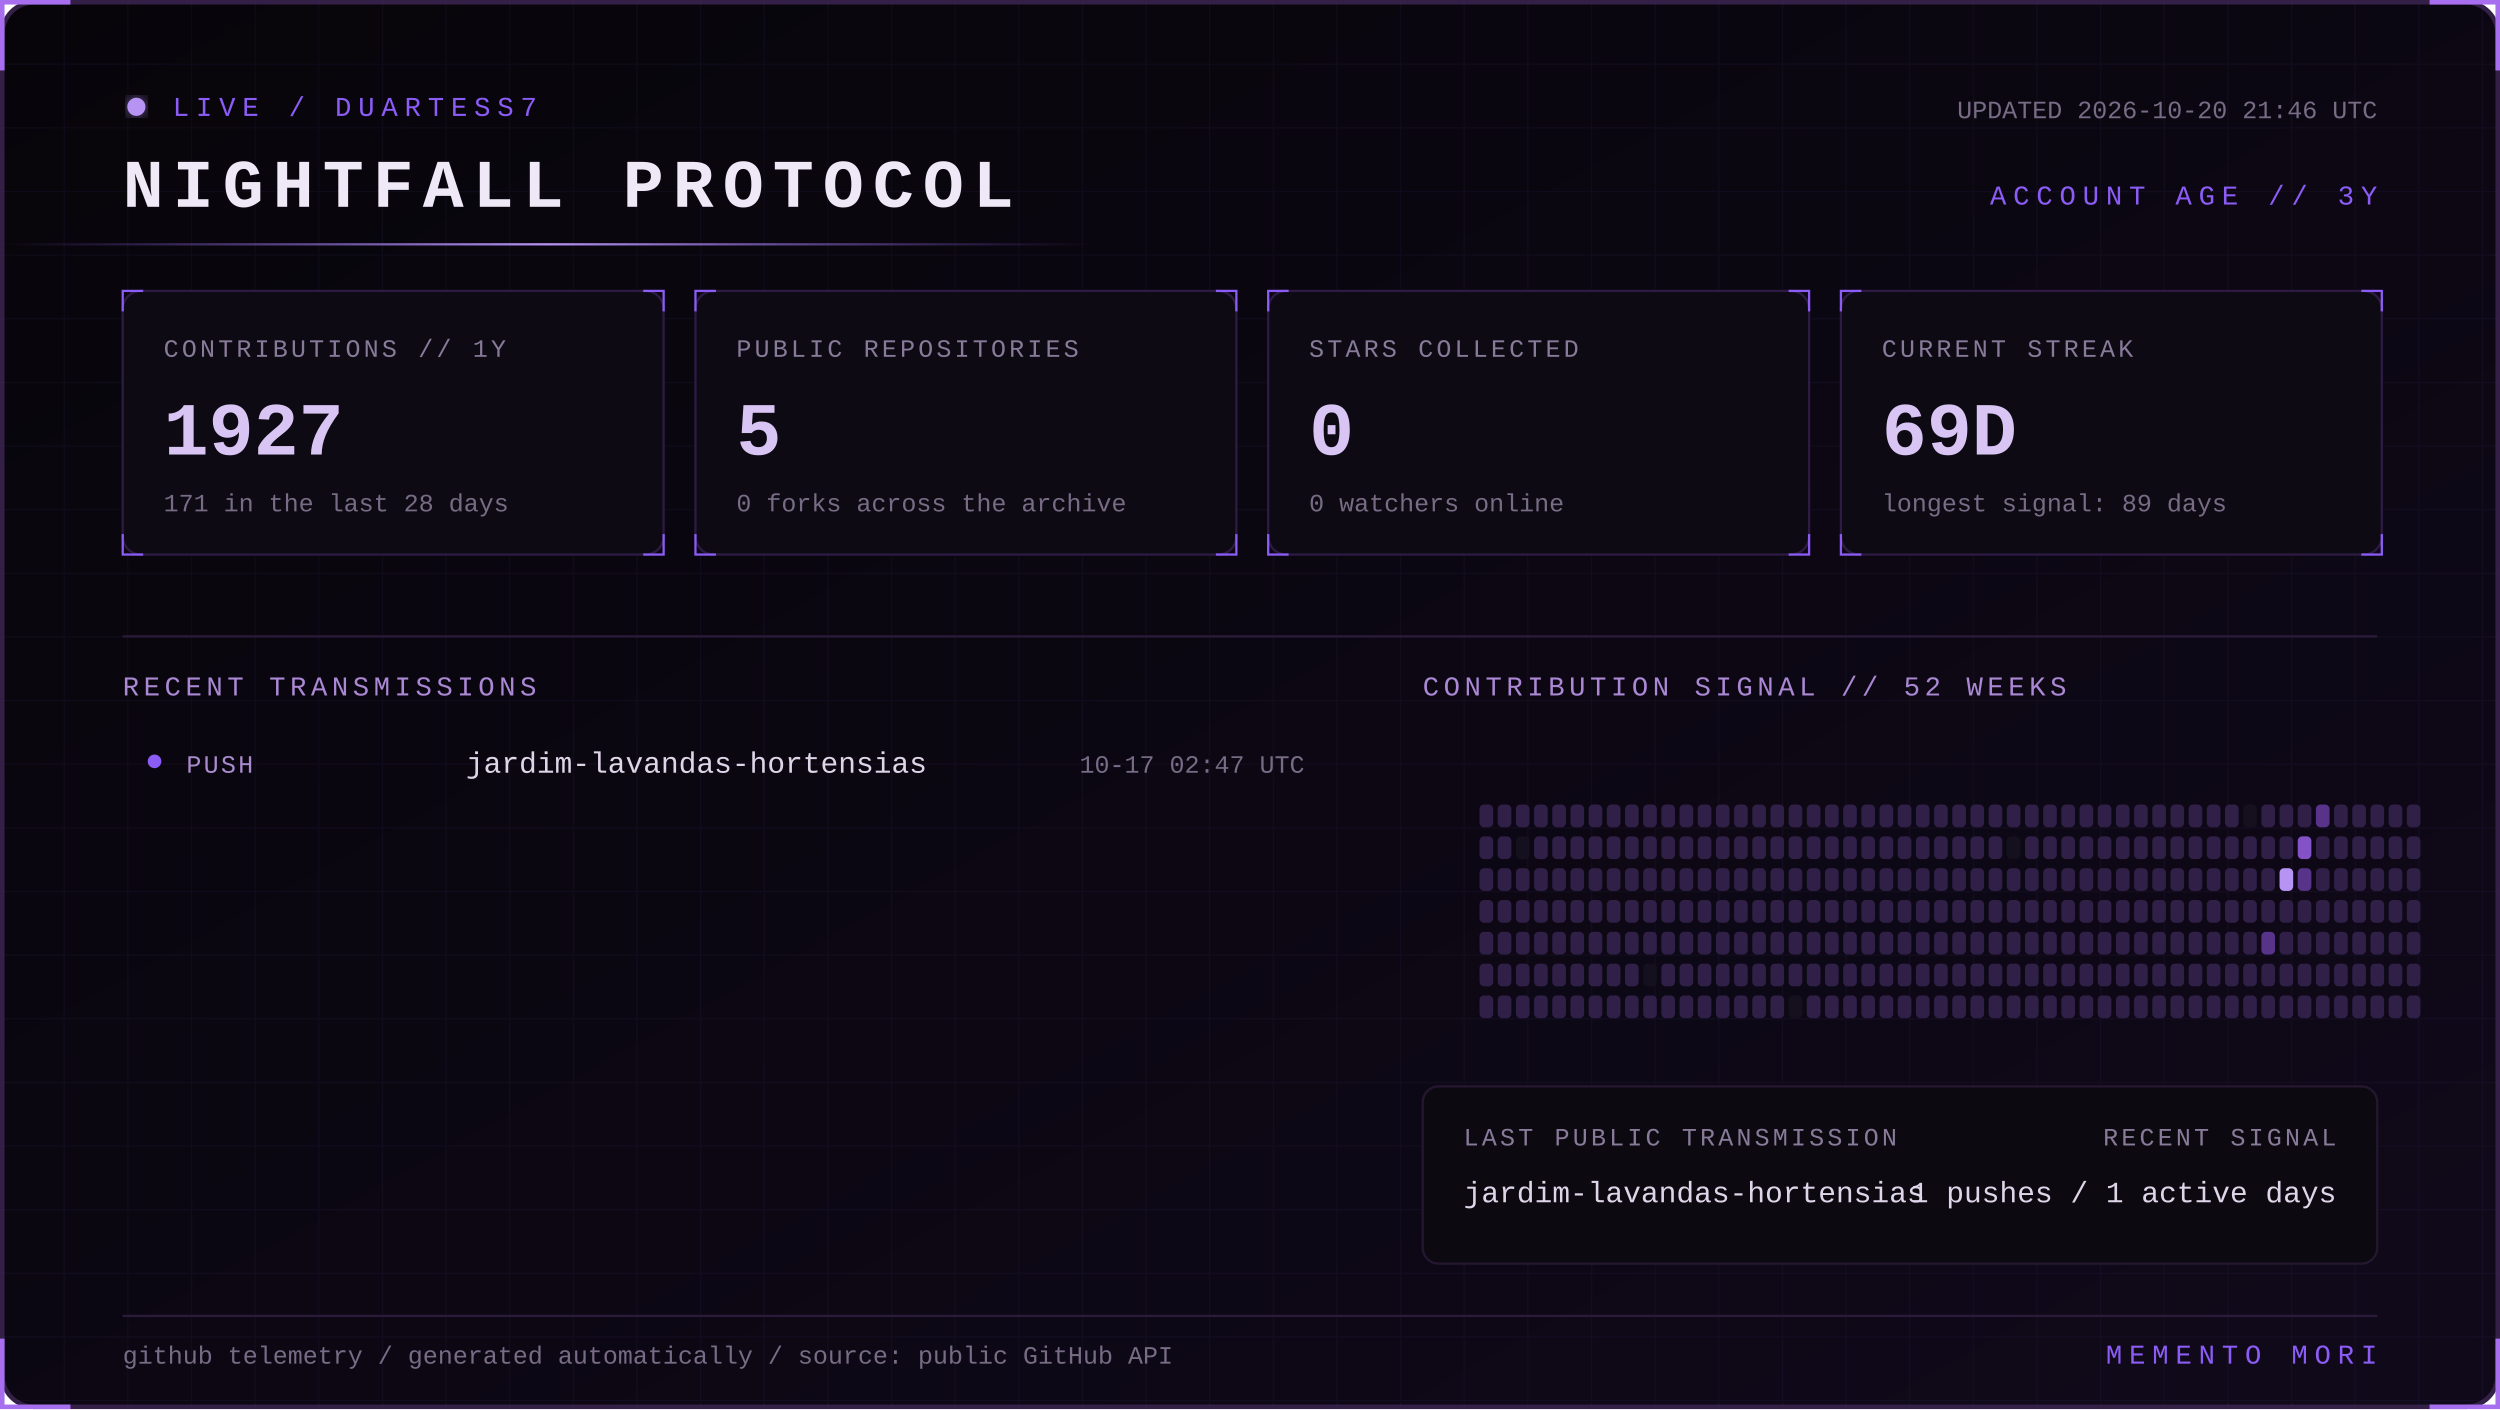
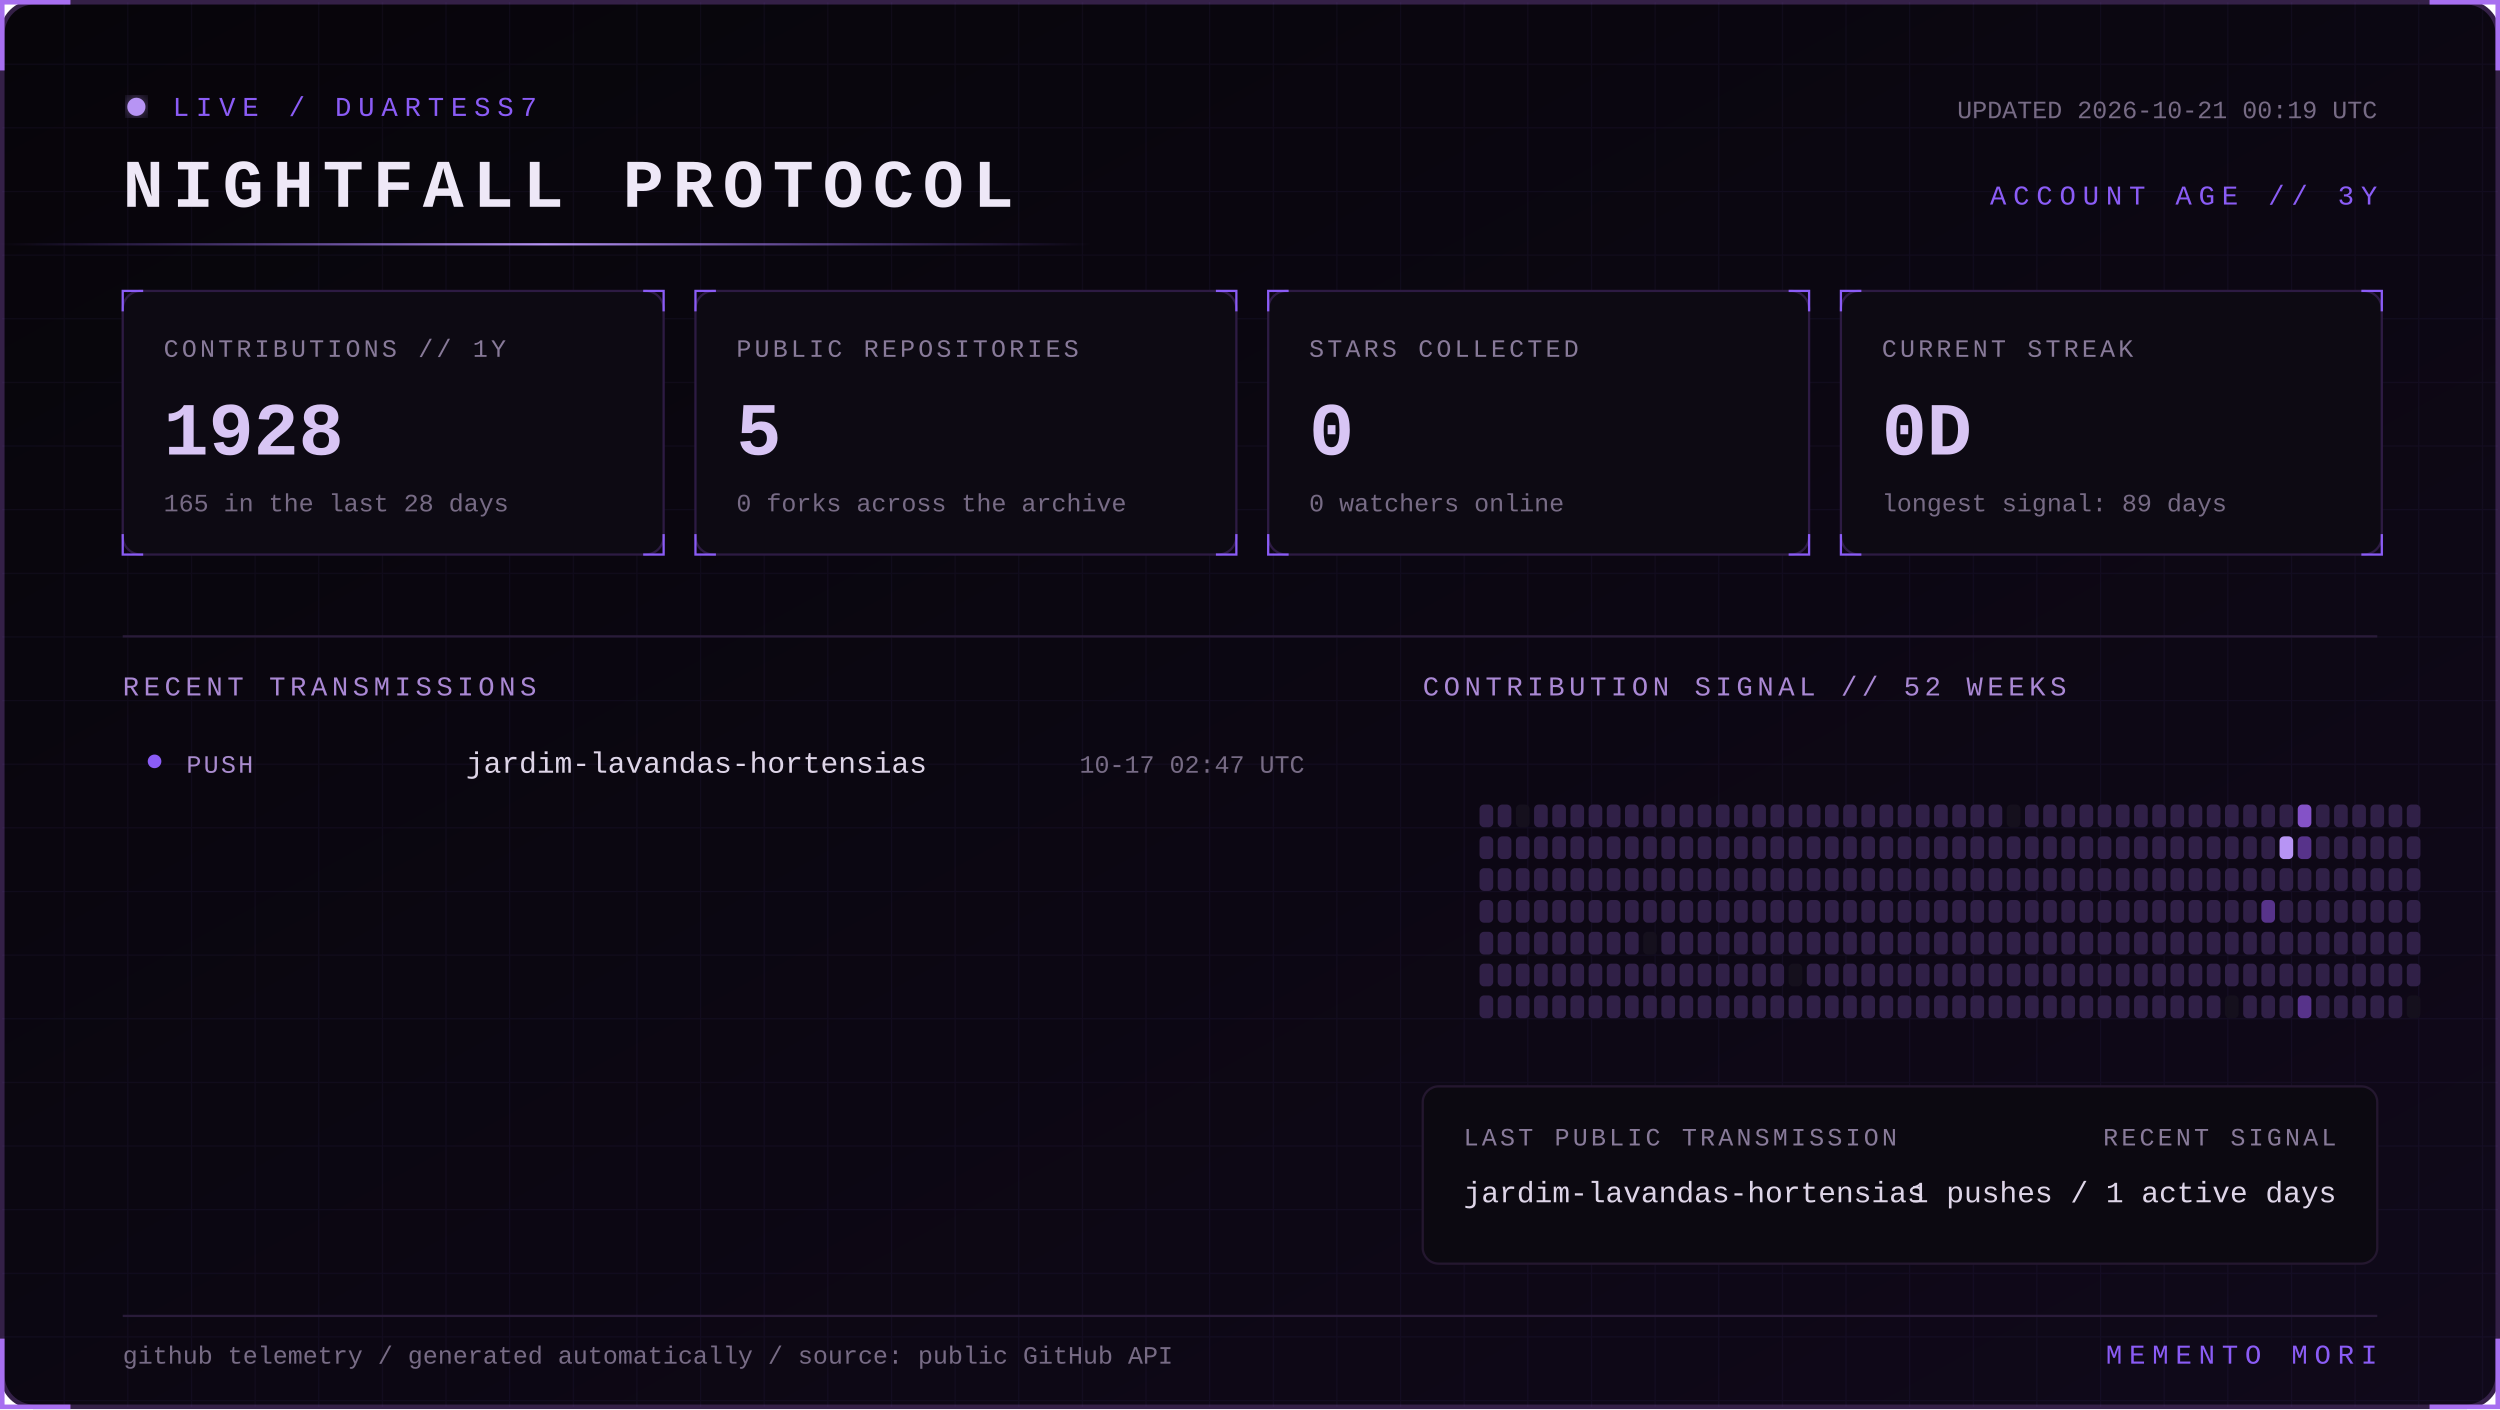
<svg xmlns="http://www.w3.org/2000/svg" width="1100" height="620" viewBox="0 0 1100 620" role="img" aria-labelledby="title desc">
  <defs>
    <linearGradient id="bg" x1="0" y1="0" x2="1" y2="1">
      <stop stop-color="#07050a" />
      <stop offset="1" stop-color="#10091a" />
    </linearGradient>
    <linearGradient id="beam">
      <stop stop-color="#8b5cf6" stop-opacity="0" />
      <stop offset=".5" stop-color="#b794f4" />
      <stop offset="1" stop-color="#8b5cf6" stop-opacity="0" />
    </linearGradient>
    <filter id="glow">
      <feGaussianBlur stdDeviation="4" result="b" />
      <feMerge>
        <feMergeNode in="b" />
        <feMergeNode in="SourceGraphic" />
      </feMerge>
    </filter>
    <pattern id="grid" width="28" height="28" patternUnits="userSpaceOnUse">
      <path d="M28 0H0V28" fill="none" stroke="#8b5cf6" stroke-opacity=".055" />
    </pattern>
    <style>
      text { font-family: Consolas, 'Courier New', monospace; }
      .kicker { fill:#8b5cf6; font-size:12px; letter-spacing:3px; }
      .title { fill:#eee8f7; font-size:30px; font-weight:700; letter-spacing:4px; }
      .label { fill:#887a99; font-size:11px; letter-spacing:1.4px; }
      .value { fill:#d8c5f4; font-size:33px; font-weight:700; }
      .detail,.pct { fill:#776b85; font-size:11px; }
      .section { fill:#aa88d4; font-size:12px; letter-spacing:2px; }
      .lang { fill:#ded5e8; font-size:13px; }
      .event { fill:#a98bce; font-size:11px; letter-spacing:1px; }
      .scan { animation:scan 5s linear infinite; }
      .blink { animation:blink 1.6s step-end infinite; }
      @keyframes scan { from { transform:translateX(-500px) } to { transform:translateX(1100px) } }
      @keyframes blink { 50% { opacity:.25 } }
    </style>
  </defs>
  <rect x="1" y="1" width="1098" height="618" rx="14" fill="url(#bg)" stroke="#342047" stroke-width="2" />
  <rect x="1" y="1" width="1098" height="618" rx="14" fill="url(#grid)" />
  <path d="M31 1H1v30 M1069 1h30v30 M1099 589v30h-30 M31 619H1v-30" stroke="#a76ff0" stroke-width="2" fill="none" />
  <g transform="translate(54 42)">
    <circle cx="6" cy="5" r="4" fill="#b794f4" filter="url(#glow)" class="blink" />
    <text x="22" y="9" class="kicker">LIVE / DUARTESS7</text>
    <text y="49" class="title">NIGHTFALL PROTOCOL</text>
-     <text x="992" y="10" text-anchor="end" class="detail">UPDATED 2026-10-20 21:46 UTC</text>
+     <text x="992" y="10" text-anchor="end" class="detail">UPDATED 2026-10-21 00:19 UTC</text>
    <text x="992" y="48" text-anchor="end" class="kicker">ACCOUNT AGE // 3Y</text>
  </g>
  <rect y="107" width="480" height="1" fill="url(#beam)" class="scan" />
  <g transform="translate(54 128)">
    <rect width="238" height="116" rx="8" fill="#0d0a13" stroke="#2d1b43" />
    <path d="M0 9V0h9 M229 0h9v9 M238 107v9h-9 M9 116H0v-9" stroke="#8b5cf6" fill="none" />
    <text x="18" y="29" class="label">CONTRIBUTIONS // 1Y</text>
-     <text x="18" y="72" class="value">1927</text>
-     <text x="18" y="97" class="detail">171 in the last 28 days</text>
+     <text x="18" y="72" class="value">1928</text>
+     <text x="18" y="97" class="detail">165 in the last 28 days</text>
  </g>
  <g transform="translate(306 128)">
    <rect width="238" height="116" rx="8" fill="#0d0a13" stroke="#2d1b43" />
    <path d="M0 9V0h9 M229 0h9v9 M238 107v9h-9 M9 116H0v-9" stroke="#8b5cf6" fill="none" />
    <text x="18" y="29" class="label">PUBLIC REPOSITORIES</text>
    <text x="18" y="72" class="value">5</text>
    <text x="18" y="97" class="detail">0 forks across the archive</text>
  </g>
  <g transform="translate(558 128)">
    <rect width="238" height="116" rx="8" fill="#0d0a13" stroke="#2d1b43" />
    <path d="M0 9V0h9 M229 0h9v9 M238 107v9h-9 M9 116H0v-9" stroke="#8b5cf6" fill="none" />
    <text x="18" y="29" class="label">STARS COLLECTED</text>
    <text x="18" y="72" class="value">0</text>
    <text x="18" y="97" class="detail">0 watchers online</text>
  </g>
  <g transform="translate(810 128)">
    <rect width="238" height="116" rx="8" fill="#0d0a13" stroke="#2d1b43" />
    <path d="M0 9V0h9 M229 0h9v9 M238 107v9h-9 M9 116H0v-9" stroke="#8b5cf6" fill="none" />
    <text x="18" y="29" class="label">CURRENT STREAK</text>
-     <text x="18" y="72" class="value">69D</text>
+     <text x="18" y="72" class="value">0D</text>
    <text x="18" y="97" class="detail">longest signal: 89 days</text>
  </g>
  <path d="M54 280H1046" stroke="#291b39" />
  <text x="54" y="306" class="section">RECENT TRANSMISSIONS</text>
  <text x="626" y="306" class="section">CONTRIBUTION SIGNAL // 52 WEEKS</text>
  <circle cx="68" cy="335" r="3" fill="#8b5cf6" />
  <text x="82" y="340" class="event">PUSH</text>
  <text x="205" y="340" class="lang">jardim-lavandas-hortensias</text>
  <text x="574" y="340" text-anchor="end" class="pct">10-17 02:47 UTC</text>
  <g>
    <rect x="651" y="354" width="6" height="10" rx="2" fill="#302047" />
    <rect x="651" y="368" width="6" height="10" rx="2" fill="#302047" />
    <rect x="651" y="382" width="6" height="10" rx="2" fill="#302047" />
    <rect x="651" y="396" width="6" height="10" rx="2" fill="#302047" />
    <rect x="651" y="410" width="6" height="10" rx="2" fill="#302047" />
    <rect x="651" y="424" width="6" height="10" rx="2" fill="#302047" />
    <rect x="651" y="438" width="6" height="10" rx="2" fill="#302047" />
    <rect x="659" y="354" width="6" height="10" rx="2" fill="#302047" />
    <rect x="659" y="368" width="6" height="10" rx="2" fill="#302047" />
    <rect x="659" y="382" width="6" height="10" rx="2" fill="#302047" />
    <rect x="659" y="396" width="6" height="10" rx="2" fill="#302047" />
    <rect x="659" y="410" width="6" height="10" rx="2" fill="#302047" />
    <rect x="659" y="424" width="6" height="10" rx="2" fill="#302047" />
    <rect x="659" y="438" width="6" height="10" rx="2" fill="#302047" />
-     <rect x="667" y="354" width="6" height="10" rx="2" fill="#302047" />
-     <rect x="667" y="368" width="6" height="10" rx="2" fill="#15101d" />
+     <rect x="667" y="354" width="6" height="10" rx="2" fill="#15101d" />
+     <rect x="667" y="368" width="6" height="10" rx="2" fill="#302047" />
    <rect x="667" y="382" width="6" height="10" rx="2" fill="#302047" />
    <rect x="667" y="396" width="6" height="10" rx="2" fill="#302047" />
    <rect x="667" y="410" width="6" height="10" rx="2" fill="#302047" />
    <rect x="667" y="424" width="6" height="10" rx="2" fill="#302047" />
    <rect x="667" y="438" width="6" height="10" rx="2" fill="#302047" />
    <rect x="675" y="354" width="6" height="10" rx="2" fill="#302047" />
    <rect x="675" y="368" width="6" height="10" rx="2" fill="#302047" />
    <rect x="675" y="382" width="6" height="10" rx="2" fill="#302047" />
    <rect x="675" y="396" width="6" height="10" rx="2" fill="#302047" />
    <rect x="675" y="410" width="6" height="10" rx="2" fill="#302047" />
    <rect x="675" y="424" width="6" height="10" rx="2" fill="#302047" />
    <rect x="675" y="438" width="6" height="10" rx="2" fill="#302047" />
    <rect x="683" y="354" width="6" height="10" rx="2" fill="#302047" />
    <rect x="683" y="368" width="6" height="10" rx="2" fill="#302047" />
    <rect x="683" y="382" width="6" height="10" rx="2" fill="#302047" />
    <rect x="683" y="396" width="6" height="10" rx="2" fill="#302047" />
    <rect x="683" y="410" width="6" height="10" rx="2" fill="#302047" />
    <rect x="683" y="424" width="6" height="10" rx="2" fill="#302047" />
    <rect x="683" y="438" width="6" height="10" rx="2" fill="#302047" />
    <rect x="691" y="354" width="6" height="10" rx="2" fill="#302047" />
    <rect x="691" y="368" width="6" height="10" rx="2" fill="#302047" />
    <rect x="691" y="382" width="6" height="10" rx="2" fill="#302047" />
    <rect x="691" y="396" width="6" height="10" rx="2" fill="#302047" />
    <rect x="691" y="410" width="6" height="10" rx="2" fill="#302047" />
    <rect x="691" y="424" width="6" height="10" rx="2" fill="#302047" />
    <rect x="691" y="438" width="6" height="10" rx="2" fill="#302047" />
    <rect x="699" y="354" width="6" height="10" rx="2" fill="#302047" />
    <rect x="699" y="368" width="6" height="10" rx="2" fill="#302047" />
    <rect x="699" y="382" width="6" height="10" rx="2" fill="#302047" />
    <rect x="699" y="396" width="6" height="10" rx="2" fill="#302047" />
    <rect x="699" y="410" width="6" height="10" rx="2" fill="#302047" />
    <rect x="699" y="424" width="6" height="10" rx="2" fill="#302047" />
    <rect x="699" y="438" width="6" height="10" rx="2" fill="#302047" />
    <rect x="707" y="354" width="6" height="10" rx="2" fill="#302047" />
    <rect x="707" y="368" width="6" height="10" rx="2" fill="#302047" />
    <rect x="707" y="382" width="6" height="10" rx="2" fill="#302047" />
    <rect x="707" y="396" width="6" height="10" rx="2" fill="#302047" />
    <rect x="707" y="410" width="6" height="10" rx="2" fill="#302047" />
    <rect x="707" y="424" width="6" height="10" rx="2" fill="#302047" />
    <rect x="707" y="438" width="6" height="10" rx="2" fill="#302047" />
    <rect x="715" y="354" width="6" height="10" rx="2" fill="#302047" />
    <rect x="715" y="368" width="6" height="10" rx="2" fill="#302047" />
    <rect x="715" y="382" width="6" height="10" rx="2" fill="#302047" />
    <rect x="715" y="396" width="6" height="10" rx="2" fill="#302047" />
    <rect x="715" y="410" width="6" height="10" rx="2" fill="#302047" />
    <rect x="715" y="424" width="6" height="10" rx="2" fill="#302047" />
    <rect x="715" y="438" width="6" height="10" rx="2" fill="#302047" />
    <rect x="723" y="354" width="6" height="10" rx="2" fill="#302047" />
    <rect x="723" y="368" width="6" height="10" rx="2" fill="#302047" />
    <rect x="723" y="382" width="6" height="10" rx="2" fill="#302047" />
    <rect x="723" y="396" width="6" height="10" rx="2" fill="#302047" />
-     <rect x="723" y="410" width="6" height="10" rx="2" fill="#302047" />
-     <rect x="723" y="424" width="6" height="10" rx="2" fill="#15101d" />
+     <rect x="723" y="410" width="6" height="10" rx="2" fill="#15101d" />
+     <rect x="723" y="424" width="6" height="10" rx="2" fill="#302047" />
    <rect x="723" y="438" width="6" height="10" rx="2" fill="#302047" />
    <rect x="731" y="354" width="6" height="10" rx="2" fill="#302047" />
    <rect x="731" y="368" width="6" height="10" rx="2" fill="#302047" />
    <rect x="731" y="382" width="6" height="10" rx="2" fill="#302047" />
    <rect x="731" y="396" width="6" height="10" rx="2" fill="#302047" />
    <rect x="731" y="410" width="6" height="10" rx="2" fill="#302047" />
    <rect x="731" y="424" width="6" height="10" rx="2" fill="#302047" />
    <rect x="731" y="438" width="6" height="10" rx="2" fill="#302047" />
    <rect x="739" y="354" width="6" height="10" rx="2" fill="#302047" />
    <rect x="739" y="368" width="6" height="10" rx="2" fill="#302047" />
    <rect x="739" y="382" width="6" height="10" rx="2" fill="#302047" />
    <rect x="739" y="396" width="6" height="10" rx="2" fill="#302047" />
    <rect x="739" y="410" width="6" height="10" rx="2" fill="#302047" />
    <rect x="739" y="424" width="6" height="10" rx="2" fill="#302047" />
    <rect x="739" y="438" width="6" height="10" rx="2" fill="#302047" />
    <rect x="747" y="354" width="6" height="10" rx="2" fill="#302047" />
    <rect x="747" y="368" width="6" height="10" rx="2" fill="#302047" />
    <rect x="747" y="382" width="6" height="10" rx="2" fill="#302047" />
    <rect x="747" y="396" width="6" height="10" rx="2" fill="#302047" />
    <rect x="747" y="410" width="6" height="10" rx="2" fill="#302047" />
    <rect x="747" y="424" width="6" height="10" rx="2" fill="#302047" />
    <rect x="747" y="438" width="6" height="10" rx="2" fill="#302047" />
    <rect x="755" y="354" width="6" height="10" rx="2" fill="#302047" />
    <rect x="755" y="368" width="6" height="10" rx="2" fill="#302047" />
    <rect x="755" y="382" width="6" height="10" rx="2" fill="#302047" />
    <rect x="755" y="396" width="6" height="10" rx="2" fill="#302047" />
    <rect x="755" y="410" width="6" height="10" rx="2" fill="#302047" />
    <rect x="755" y="424" width="6" height="10" rx="2" fill="#302047" />
    <rect x="755" y="438" width="6" height="10" rx="2" fill="#302047" />
    <rect x="763" y="354" width="6" height="10" rx="2" fill="#302047" />
    <rect x="763" y="368" width="6" height="10" rx="2" fill="#302047" />
    <rect x="763" y="382" width="6" height="10" rx="2" fill="#302047" />
    <rect x="763" y="396" width="6" height="10" rx="2" fill="#302047" />
    <rect x="763" y="410" width="6" height="10" rx="2" fill="#302047" />
    <rect x="763" y="424" width="6" height="10" rx="2" fill="#302047" />
    <rect x="763" y="438" width="6" height="10" rx="2" fill="#302047" />
    <rect x="771" y="354" width="6" height="10" rx="2" fill="#302047" />
    <rect x="771" y="368" width="6" height="10" rx="2" fill="#302047" />
    <rect x="771" y="382" width="6" height="10" rx="2" fill="#302047" />
    <rect x="771" y="396" width="6" height="10" rx="2" fill="#302047" />
    <rect x="771" y="410" width="6" height="10" rx="2" fill="#302047" />
    <rect x="771" y="424" width="6" height="10" rx="2" fill="#302047" />
    <rect x="771" y="438" width="6" height="10" rx="2" fill="#302047" />
    <rect x="779" y="354" width="6" height="10" rx="2" fill="#302047" />
    <rect x="779" y="368" width="6" height="10" rx="2" fill="#302047" />
    <rect x="779" y="382" width="6" height="10" rx="2" fill="#302047" />
    <rect x="779" y="396" width="6" height="10" rx="2" fill="#302047" />
    <rect x="779" y="410" width="6" height="10" rx="2" fill="#302047" />
    <rect x="779" y="424" width="6" height="10" rx="2" fill="#302047" />
    <rect x="779" y="438" width="6" height="10" rx="2" fill="#302047" />
    <rect x="787" y="354" width="6" height="10" rx="2" fill="#302047" />
    <rect x="787" y="368" width="6" height="10" rx="2" fill="#302047" />
    <rect x="787" y="382" width="6" height="10" rx="2" fill="#302047" />
    <rect x="787" y="396" width="6" height="10" rx="2" fill="#302047" />
    <rect x="787" y="410" width="6" height="10" rx="2" fill="#302047" />
-     <rect x="787" y="424" width="6" height="10" rx="2" fill="#302047" />
-     <rect x="787" y="438" width="6" height="10" rx="2" fill="#15101d" />
+     <rect x="787" y="424" width="6" height="10" rx="2" fill="#15101d" />
+     <rect x="787" y="438" width="6" height="10" rx="2" fill="#302047" />
    <rect x="795" y="354" width="6" height="10" rx="2" fill="#302047" />
    <rect x="795" y="368" width="6" height="10" rx="2" fill="#302047" />
    <rect x="795" y="382" width="6" height="10" rx="2" fill="#302047" />
    <rect x="795" y="396" width="6" height="10" rx="2" fill="#302047" />
    <rect x="795" y="410" width="6" height="10" rx="2" fill="#302047" />
    <rect x="795" y="424" width="6" height="10" rx="2" fill="#302047" />
    <rect x="795" y="438" width="6" height="10" rx="2" fill="#302047" />
    <rect x="803" y="354" width="6" height="10" rx="2" fill="#302047" />
    <rect x="803" y="368" width="6" height="10" rx="2" fill="#302047" />
    <rect x="803" y="382" width="6" height="10" rx="2" fill="#302047" />
    <rect x="803" y="396" width="6" height="10" rx="2" fill="#302047" />
    <rect x="803" y="410" width="6" height="10" rx="2" fill="#302047" />
    <rect x="803" y="424" width="6" height="10" rx="2" fill="#302047" />
    <rect x="803" y="438" width="6" height="10" rx="2" fill="#302047" />
    <rect x="811" y="354" width="6" height="10" rx="2" fill="#302047" />
    <rect x="811" y="368" width="6" height="10" rx="2" fill="#302047" />
    <rect x="811" y="382" width="6" height="10" rx="2" fill="#302047" />
    <rect x="811" y="396" width="6" height="10" rx="2" fill="#302047" />
    <rect x="811" y="410" width="6" height="10" rx="2" fill="#302047" />
    <rect x="811" y="424" width="6" height="10" rx="2" fill="#302047" />
    <rect x="811" y="438" width="6" height="10" rx="2" fill="#302047" />
    <rect x="819" y="354" width="6" height="10" rx="2" fill="#302047" />
    <rect x="819" y="368" width="6" height="10" rx="2" fill="#302047" />
    <rect x="819" y="382" width="6" height="10" rx="2" fill="#302047" />
    <rect x="819" y="396" width="6" height="10" rx="2" fill="#302047" />
    <rect x="819" y="410" width="6" height="10" rx="2" fill="#302047" />
    <rect x="819" y="424" width="6" height="10" rx="2" fill="#302047" />
    <rect x="819" y="438" width="6" height="10" rx="2" fill="#302047" />
    <rect x="827" y="354" width="6" height="10" rx="2" fill="#302047" />
    <rect x="827" y="368" width="6" height="10" rx="2" fill="#302047" />
    <rect x="827" y="382" width="6" height="10" rx="2" fill="#302047" />
    <rect x="827" y="396" width="6" height="10" rx="2" fill="#302047" />
    <rect x="827" y="410" width="6" height="10" rx="2" fill="#302047" />
    <rect x="827" y="424" width="6" height="10" rx="2" fill="#302047" />
    <rect x="827" y="438" width="6" height="10" rx="2" fill="#302047" />
    <rect x="835" y="354" width="6" height="10" rx="2" fill="#302047" />
    <rect x="835" y="368" width="6" height="10" rx="2" fill="#302047" />
    <rect x="835" y="382" width="6" height="10" rx="2" fill="#302047" />
    <rect x="835" y="396" width="6" height="10" rx="2" fill="#302047" />
    <rect x="835" y="410" width="6" height="10" rx="2" fill="#302047" />
    <rect x="835" y="424" width="6" height="10" rx="2" fill="#302047" />
    <rect x="835" y="438" width="6" height="10" rx="2" fill="#302047" />
    <rect x="843" y="354" width="6" height="10" rx="2" fill="#302047" />
    <rect x="843" y="368" width="6" height="10" rx="2" fill="#302047" />
    <rect x="843" y="382" width="6" height="10" rx="2" fill="#302047" />
    <rect x="843" y="396" width="6" height="10" rx="2" fill="#302047" />
    <rect x="843" y="410" width="6" height="10" rx="2" fill="#302047" />
    <rect x="843" y="424" width="6" height="10" rx="2" fill="#302047" />
    <rect x="843" y="438" width="6" height="10" rx="2" fill="#302047" />
    <rect x="851" y="354" width="6" height="10" rx="2" fill="#302047" />
    <rect x="851" y="368" width="6" height="10" rx="2" fill="#302047" />
    <rect x="851" y="382" width="6" height="10" rx="2" fill="#302047" />
    <rect x="851" y="396" width="6" height="10" rx="2" fill="#302047" />
    <rect x="851" y="410" width="6" height="10" rx="2" fill="#302047" />
    <rect x="851" y="424" width="6" height="10" rx="2" fill="#302047" />
    <rect x="851" y="438" width="6" height="10" rx="2" fill="#302047" />
    <rect x="859" y="354" width="6" height="10" rx="2" fill="#302047" />
    <rect x="859" y="368" width="6" height="10" rx="2" fill="#302047" />
    <rect x="859" y="382" width="6" height="10" rx="2" fill="#302047" />
    <rect x="859" y="396" width="6" height="10" rx="2" fill="#302047" />
    <rect x="859" y="410" width="6" height="10" rx="2" fill="#302047" />
    <rect x="859" y="424" width="6" height="10" rx="2" fill="#302047" />
    <rect x="859" y="438" width="6" height="10" rx="2" fill="#302047" />
    <rect x="867" y="354" width="6" height="10" rx="2" fill="#302047" />
    <rect x="867" y="368" width="6" height="10" rx="2" fill="#302047" />
    <rect x="867" y="382" width="6" height="10" rx="2" fill="#302047" />
    <rect x="867" y="396" width="6" height="10" rx="2" fill="#302047" />
    <rect x="867" y="410" width="6" height="10" rx="2" fill="#302047" />
    <rect x="867" y="424" width="6" height="10" rx="2" fill="#302047" />
    <rect x="867" y="438" width="6" height="10" rx="2" fill="#302047" />
    <rect x="875" y="354" width="6" height="10" rx="2" fill="#302047" />
    <rect x="875" y="368" width="6" height="10" rx="2" fill="#302047" />
    <rect x="875" y="382" width="6" height="10" rx="2" fill="#302047" />
    <rect x="875" y="396" width="6" height="10" rx="2" fill="#302047" />
    <rect x="875" y="410" width="6" height="10" rx="2" fill="#302047" />
    <rect x="875" y="424" width="6" height="10" rx="2" fill="#302047" />
    <rect x="875" y="438" width="6" height="10" rx="2" fill="#302047" />
-     <rect x="883" y="354" width="6" height="10" rx="2" fill="#302047" />
-     <rect x="883" y="368" width="6" height="10" rx="2" fill="#15101d" />
+     <rect x="883" y="354" width="6" height="10" rx="2" fill="#15101d" />
+     <rect x="883" y="368" width="6" height="10" rx="2" fill="#302047" />
    <rect x="883" y="382" width="6" height="10" rx="2" fill="#302047" />
    <rect x="883" y="396" width="6" height="10" rx="2" fill="#302047" />
    <rect x="883" y="410" width="6" height="10" rx="2" fill="#302047" />
    <rect x="883" y="424" width="6" height="10" rx="2" fill="#302047" />
    <rect x="883" y="438" width="6" height="10" rx="2" fill="#302047" />
    <rect x="891" y="354" width="6" height="10" rx="2" fill="#302047" />
    <rect x="891" y="368" width="6" height="10" rx="2" fill="#302047" />
    <rect x="891" y="382" width="6" height="10" rx="2" fill="#302047" />
    <rect x="891" y="396" width="6" height="10" rx="2" fill="#302047" />
    <rect x="891" y="410" width="6" height="10" rx="2" fill="#302047" />
    <rect x="891" y="424" width="6" height="10" rx="2" fill="#302047" />
    <rect x="891" y="438" width="6" height="10" rx="2" fill="#302047" />
    <rect x="899" y="354" width="6" height="10" rx="2" fill="#302047" />
    <rect x="899" y="368" width="6" height="10" rx="2" fill="#302047" />
    <rect x="899" y="382" width="6" height="10" rx="2" fill="#302047" />
    <rect x="899" y="396" width="6" height="10" rx="2" fill="#302047" />
    <rect x="899" y="410" width="6" height="10" rx="2" fill="#302047" />
    <rect x="899" y="424" width="6" height="10" rx="2" fill="#302047" />
    <rect x="899" y="438" width="6" height="10" rx="2" fill="#302047" />
    <rect x="907" y="354" width="6" height="10" rx="2" fill="#302047" />
    <rect x="907" y="368" width="6" height="10" rx="2" fill="#302047" />
    <rect x="907" y="382" width="6" height="10" rx="2" fill="#302047" />
    <rect x="907" y="396" width="6" height="10" rx="2" fill="#302047" />
    <rect x="907" y="410" width="6" height="10" rx="2" fill="#302047" />
    <rect x="907" y="424" width="6" height="10" rx="2" fill="#302047" />
    <rect x="907" y="438" width="6" height="10" rx="2" fill="#302047" />
    <rect x="915" y="354" width="6" height="10" rx="2" fill="#302047" />
    <rect x="915" y="368" width="6" height="10" rx="2" fill="#302047" />
    <rect x="915" y="382" width="6" height="10" rx="2" fill="#302047" />
    <rect x="915" y="396" width="6" height="10" rx="2" fill="#302047" />
    <rect x="915" y="410" width="6" height="10" rx="2" fill="#302047" />
    <rect x="915" y="424" width="6" height="10" rx="2" fill="#302047" />
    <rect x="915" y="438" width="6" height="10" rx="2" fill="#302047" />
    <rect x="923" y="354" width="6" height="10" rx="2" fill="#302047" />
    <rect x="923" y="368" width="6" height="10" rx="2" fill="#302047" />
    <rect x="923" y="382" width="6" height="10" rx="2" fill="#302047" />
    <rect x="923" y="396" width="6" height="10" rx="2" fill="#302047" />
    <rect x="923" y="410" width="6" height="10" rx="2" fill="#302047" />
    <rect x="923" y="424" width="6" height="10" rx="2" fill="#302047" />
    <rect x="923" y="438" width="6" height="10" rx="2" fill="#302047" />
    <rect x="931" y="354" width="6" height="10" rx="2" fill="#302047" />
    <rect x="931" y="368" width="6" height="10" rx="2" fill="#302047" />
    <rect x="931" y="382" width="6" height="10" rx="2" fill="#302047" />
    <rect x="931" y="396" width="6" height="10" rx="2" fill="#302047" />
    <rect x="931" y="410" width="6" height="10" rx="2" fill="#302047" />
    <rect x="931" y="424" width="6" height="10" rx="2" fill="#302047" />
    <rect x="931" y="438" width="6" height="10" rx="2" fill="#302047" />
    <rect x="939" y="354" width="6" height="10" rx="2" fill="#302047" />
    <rect x="939" y="368" width="6" height="10" rx="2" fill="#302047" />
    <rect x="939" y="382" width="6" height="10" rx="2" fill="#302047" />
    <rect x="939" y="396" width="6" height="10" rx="2" fill="#302047" />
    <rect x="939" y="410" width="6" height="10" rx="2" fill="#302047" />
    <rect x="939" y="424" width="6" height="10" rx="2" fill="#302047" />
    <rect x="939" y="438" width="6" height="10" rx="2" fill="#302047" />
    <rect x="947" y="354" width="6" height="10" rx="2" fill="#302047" />
    <rect x="947" y="368" width="6" height="10" rx="2" fill="#302047" />
    <rect x="947" y="382" width="6" height="10" rx="2" fill="#302047" />
    <rect x="947" y="396" width="6" height="10" rx="2" fill="#302047" />
    <rect x="947" y="410" width="6" height="10" rx="2" fill="#302047" />
    <rect x="947" y="424" width="6" height="10" rx="2" fill="#302047" />
    <rect x="947" y="438" width="6" height="10" rx="2" fill="#302047" />
    <rect x="955" y="354" width="6" height="10" rx="2" fill="#302047" />
    <rect x="955" y="368" width="6" height="10" rx="2" fill="#302047" />
    <rect x="955" y="382" width="6" height="10" rx="2" fill="#302047" />
    <rect x="955" y="396" width="6" height="10" rx="2" fill="#302047" />
    <rect x="955" y="410" width="6" height="10" rx="2" fill="#302047" />
    <rect x="955" y="424" width="6" height="10" rx="2" fill="#302047" />
    <rect x="955" y="438" width="6" height="10" rx="2" fill="#302047" />
    <rect x="963" y="354" width="6" height="10" rx="2" fill="#302047" />
    <rect x="963" y="368" width="6" height="10" rx="2" fill="#302047" />
    <rect x="963" y="382" width="6" height="10" rx="2" fill="#302047" />
    <rect x="963" y="396" width="6" height="10" rx="2" fill="#302047" />
    <rect x="963" y="410" width="6" height="10" rx="2" fill="#302047" />
    <rect x="963" y="424" width="6" height="10" rx="2" fill="#302047" />
    <rect x="963" y="438" width="6" height="10" rx="2" fill="#302047" />
    <rect x="971" y="354" width="6" height="10" rx="2" fill="#302047" />
    <rect x="971" y="368" width="6" height="10" rx="2" fill="#302047" />
    <rect x="971" y="382" width="6" height="10" rx="2" fill="#302047" />
    <rect x="971" y="396" width="6" height="10" rx="2" fill="#302047" />
    <rect x="971" y="410" width="6" height="10" rx="2" fill="#302047" />
    <rect x="971" y="424" width="6" height="10" rx="2" fill="#302047" />
    <rect x="971" y="438" width="6" height="10" rx="2" fill="#302047" />
    <rect x="979" y="354" width="6" height="10" rx="2" fill="#302047" />
    <rect x="979" y="368" width="6" height="10" rx="2" fill="#302047" />
    <rect x="979" y="382" width="6" height="10" rx="2" fill="#302047" />
    <rect x="979" y="396" width="6" height="10" rx="2" fill="#302047" />
    <rect x="979" y="410" width="6" height="10" rx="2" fill="#302047" />
    <rect x="979" y="424" width="6" height="10" rx="2" fill="#302047" />
-     <rect x="979" y="438" width="6" height="10" rx="2" fill="#302047" />
-     <rect x="987" y="354" width="6" height="10" rx="2" fill="#15101d" />
+     <rect x="979" y="438" width="6" height="10" rx="2" fill="#15101d" />
+     <rect x="987" y="354" width="6" height="10" rx="2" fill="#302047" />
    <rect x="987" y="368" width="6" height="10" rx="2" fill="#302047" />
    <rect x="987" y="382" width="6" height="10" rx="2" fill="#302047" />
    <rect x="987" y="396" width="6" height="10" rx="2" fill="#302047" />
    <rect x="987" y="410" width="6" height="10" rx="2" fill="#302047" />
    <rect x="987" y="424" width="6" height="10" rx="2" fill="#302047" />
    <rect x="987" y="438" width="6" height="10" rx="2" fill="#302047" />
    <rect x="995" y="354" width="6" height="10" rx="2" fill="#302047" />
    <rect x="995" y="368" width="6" height="10" rx="2" fill="#302047" />
    <rect x="995" y="382" width="6" height="10" rx="2" fill="#302047" />
-     <rect x="995" y="396" width="6" height="10" rx="2" fill="#302047" />
-     <rect x="995" y="410" width="6" height="10" rx="2" fill="#57338a" />
+     <rect x="995" y="396" width="6" height="10" rx="2" fill="#57338a" />
+     <rect x="995" y="410" width="6" height="10" rx="2" fill="#302047" />
    <rect x="995" y="424" width="6" height="10" rx="2" fill="#302047" />
    <rect x="995" y="438" width="6" height="10" rx="2" fill="#302047" />
    <rect x="1003" y="354" width="6" height="10" rx="2" fill="#302047" />
-     <rect x="1003" y="368" width="6" height="10" rx="2" fill="#302047" />
-     <rect x="1003" y="382" width="6" height="10" rx="2" fill="#b794f4" />
+     <rect x="1003" y="368" width="6" height="10" rx="2" fill="#b794f4" />
+     <rect x="1003" y="382" width="6" height="10" rx="2" fill="#302047" />
    <rect x="1003" y="396" width="6" height="10" rx="2" fill="#302047" />
    <rect x="1003" y="410" width="6" height="10" rx="2" fill="#302047" />
    <rect x="1003" y="424" width="6" height="10" rx="2" fill="#302047" />
    <rect x="1003" y="438" width="6" height="10" rx="2" fill="#302047" />
-     <rect x="1011" y="354" width="6" height="10" rx="2" fill="#302047" />
-     <rect x="1011" y="368" width="6" height="10" rx="2" fill="#8452c7" />
-     <rect x="1011" y="382" width="6" height="10" rx="2" fill="#57338a" />
+     <rect x="1011" y="354" width="6" height="10" rx="2" fill="#8452c7" />
+     <rect x="1011" y="368" width="6" height="10" rx="2" fill="#57338a" />
+     <rect x="1011" y="382" width="6" height="10" rx="2" fill="#302047" />
    <rect x="1011" y="396" width="6" height="10" rx="2" fill="#302047" />
    <rect x="1011" y="410" width="6" height="10" rx="2" fill="#302047" />
    <rect x="1011" y="424" width="6" height="10" rx="2" fill="#302047" />
-     <rect x="1011" y="438" width="6" height="10" rx="2" fill="#302047" />
-     <rect x="1019" y="354" width="6" height="10" rx="2" fill="#57338a" />
+     <rect x="1011" y="438" width="6" height="10" rx="2" fill="#57338a" />
+     <rect x="1019" y="354" width="6" height="10" rx="2" fill="#302047" />
    <rect x="1019" y="368" width="6" height="10" rx="2" fill="#302047" />
    <rect x="1019" y="382" width="6" height="10" rx="2" fill="#302047" />
    <rect x="1019" y="396" width="6" height="10" rx="2" fill="#302047" />
    <rect x="1019" y="410" width="6" height="10" rx="2" fill="#302047" />
    <rect x="1019" y="424" width="6" height="10" rx="2" fill="#302047" />
    <rect x="1019" y="438" width="6" height="10" rx="2" fill="#302047" />
    <rect x="1027" y="354" width="6" height="10" rx="2" fill="#302047" />
    <rect x="1027" y="368" width="6" height="10" rx="2" fill="#302047" />
    <rect x="1027" y="382" width="6" height="10" rx="2" fill="#302047" />
    <rect x="1027" y="396" width="6" height="10" rx="2" fill="#302047" />
    <rect x="1027" y="410" width="6" height="10" rx="2" fill="#302047" />
    <rect x="1027" y="424" width="6" height="10" rx="2" fill="#302047" />
    <rect x="1027" y="438" width="6" height="10" rx="2" fill="#302047" />
    <rect x="1035" y="354" width="6" height="10" rx="2" fill="#302047" />
    <rect x="1035" y="368" width="6" height="10" rx="2" fill="#302047" />
    <rect x="1035" y="382" width="6" height="10" rx="2" fill="#302047" />
    <rect x="1035" y="396" width="6" height="10" rx="2" fill="#302047" />
    <rect x="1035" y="410" width="6" height="10" rx="2" fill="#302047" />
    <rect x="1035" y="424" width="6" height="10" rx="2" fill="#302047" />
    <rect x="1035" y="438" width="6" height="10" rx="2" fill="#302047" />
    <rect x="1043" y="354" width="6" height="10" rx="2" fill="#302047" />
    <rect x="1043" y="368" width="6" height="10" rx="2" fill="#302047" />
    <rect x="1043" y="382" width="6" height="10" rx="2" fill="#302047" />
    <rect x="1043" y="396" width="6" height="10" rx="2" fill="#302047" />
    <rect x="1043" y="410" width="6" height="10" rx="2" fill="#302047" />
    <rect x="1043" y="424" width="6" height="10" rx="2" fill="#302047" />
    <rect x="1043" y="438" width="6" height="10" rx="2" fill="#302047" />
    <rect x="1051" y="354" width="6" height="10" rx="2" fill="#302047" />
    <rect x="1051" y="368" width="6" height="10" rx="2" fill="#302047" />
    <rect x="1051" y="382" width="6" height="10" rx="2" fill="#302047" />
    <rect x="1051" y="396" width="6" height="10" rx="2" fill="#302047" />
    <rect x="1051" y="410" width="6" height="10" rx="2" fill="#302047" />
    <rect x="1051" y="424" width="6" height="10" rx="2" fill="#302047" />
    <rect x="1051" y="438" width="6" height="10" rx="2" fill="#302047" />
    <rect x="1059" y="354" width="6" height="10" rx="2" fill="#302047" />
    <rect x="1059" y="368" width="6" height="10" rx="2" fill="#302047" />
    <rect x="1059" y="382" width="6" height="10" rx="2" fill="#302047" />
    <rect x="1059" y="396" width="6" height="10" rx="2" fill="#302047" />
    <rect x="1059" y="410" width="6" height="10" rx="2" fill="#302047" />
    <rect x="1059" y="424" width="6" height="10" rx="2" fill="#302047" />
-     <rect x="1059" y="438" width="6" height="10" rx="2" fill="#302047" />
+     <rect x="1059" y="438" width="6" height="10" rx="2" fill="#15101d" />
  </g>
  <g transform="translate(626 478)">
    <rect width="420" height="78" rx="7" fill="#0c0911" stroke="#24172f" />
    <text x="18" y="26" class="label">LAST PUBLIC TRANSMISSION</text>
    <text x="18" y="51" class="lang">jardim-lavandas-hortensias</text>
    <text x="402" y="26" text-anchor="end" class="label">RECENT SIGNAL</text>
    <text x="402" y="51" text-anchor="end" class="lang">1 pushes / 1 active days</text>
  </g>
  <path d="M54 579H1046" stroke="#291b39" />
  <text x="54" y="600" class="detail">github telemetry / generated automatically / source: public GitHub API</text>
  <text x="1046" y="600" text-anchor="end" class="kicker">MEMENTO MORI</text>
</svg>
